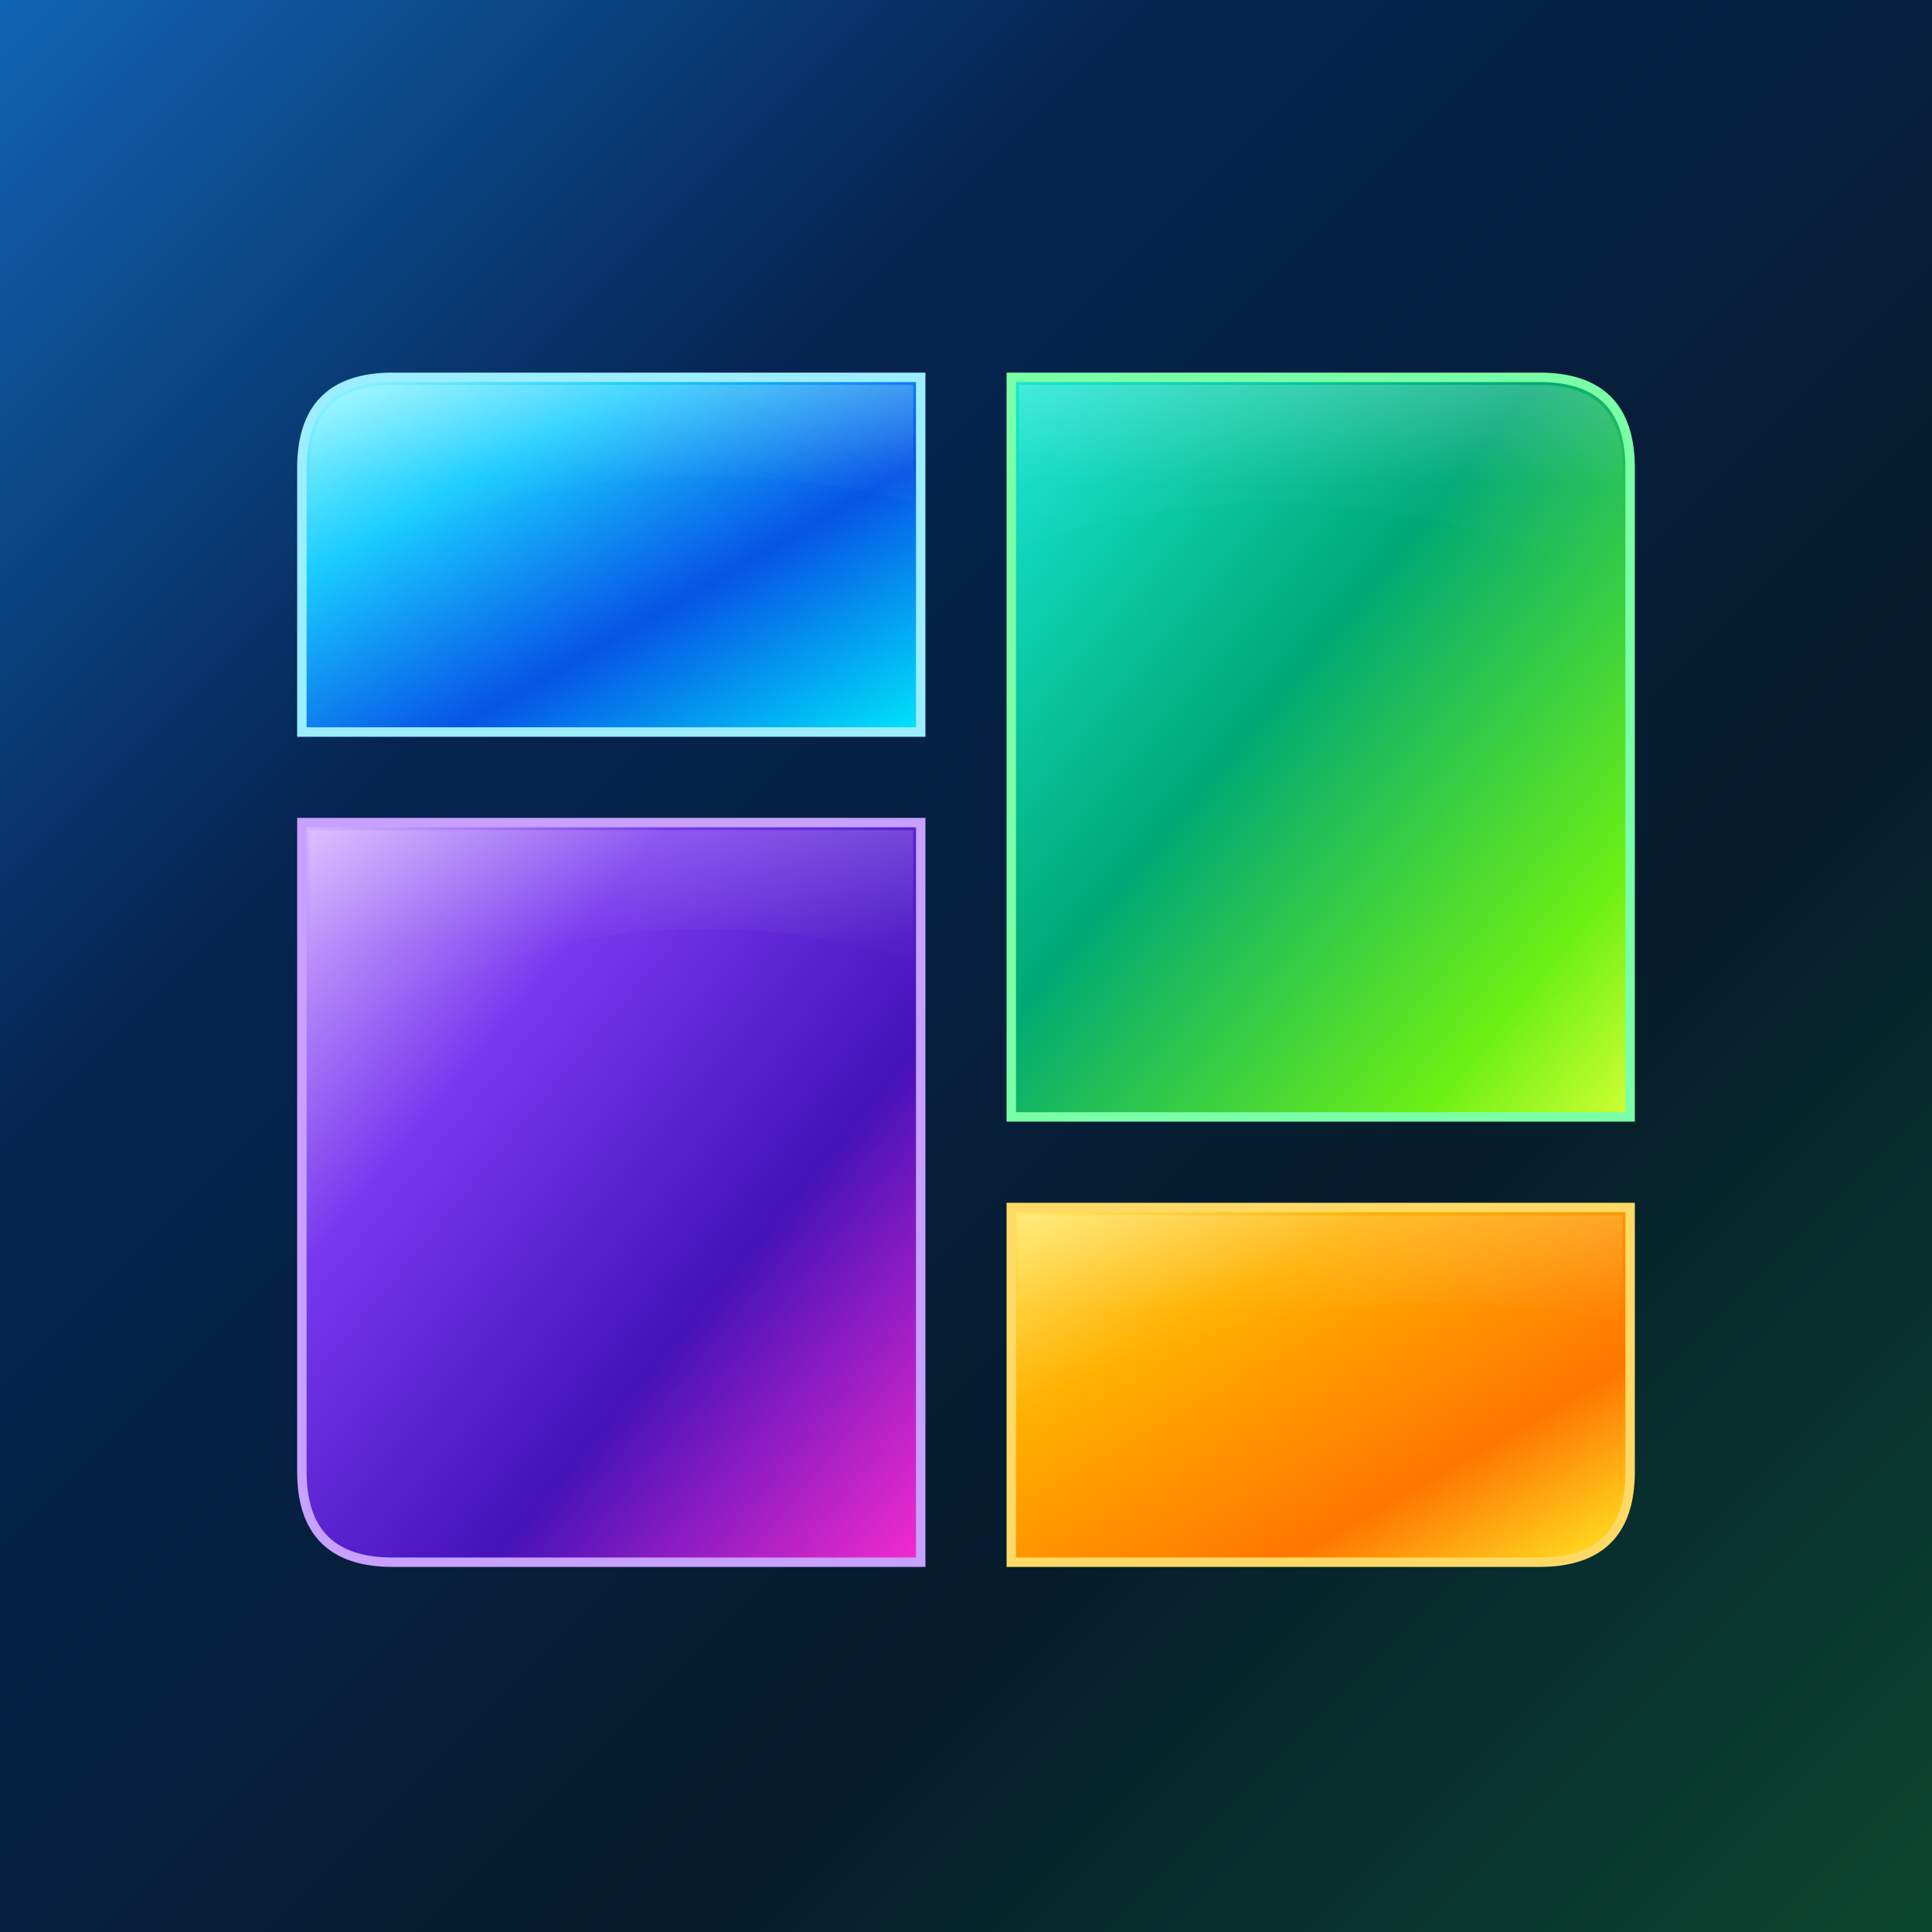
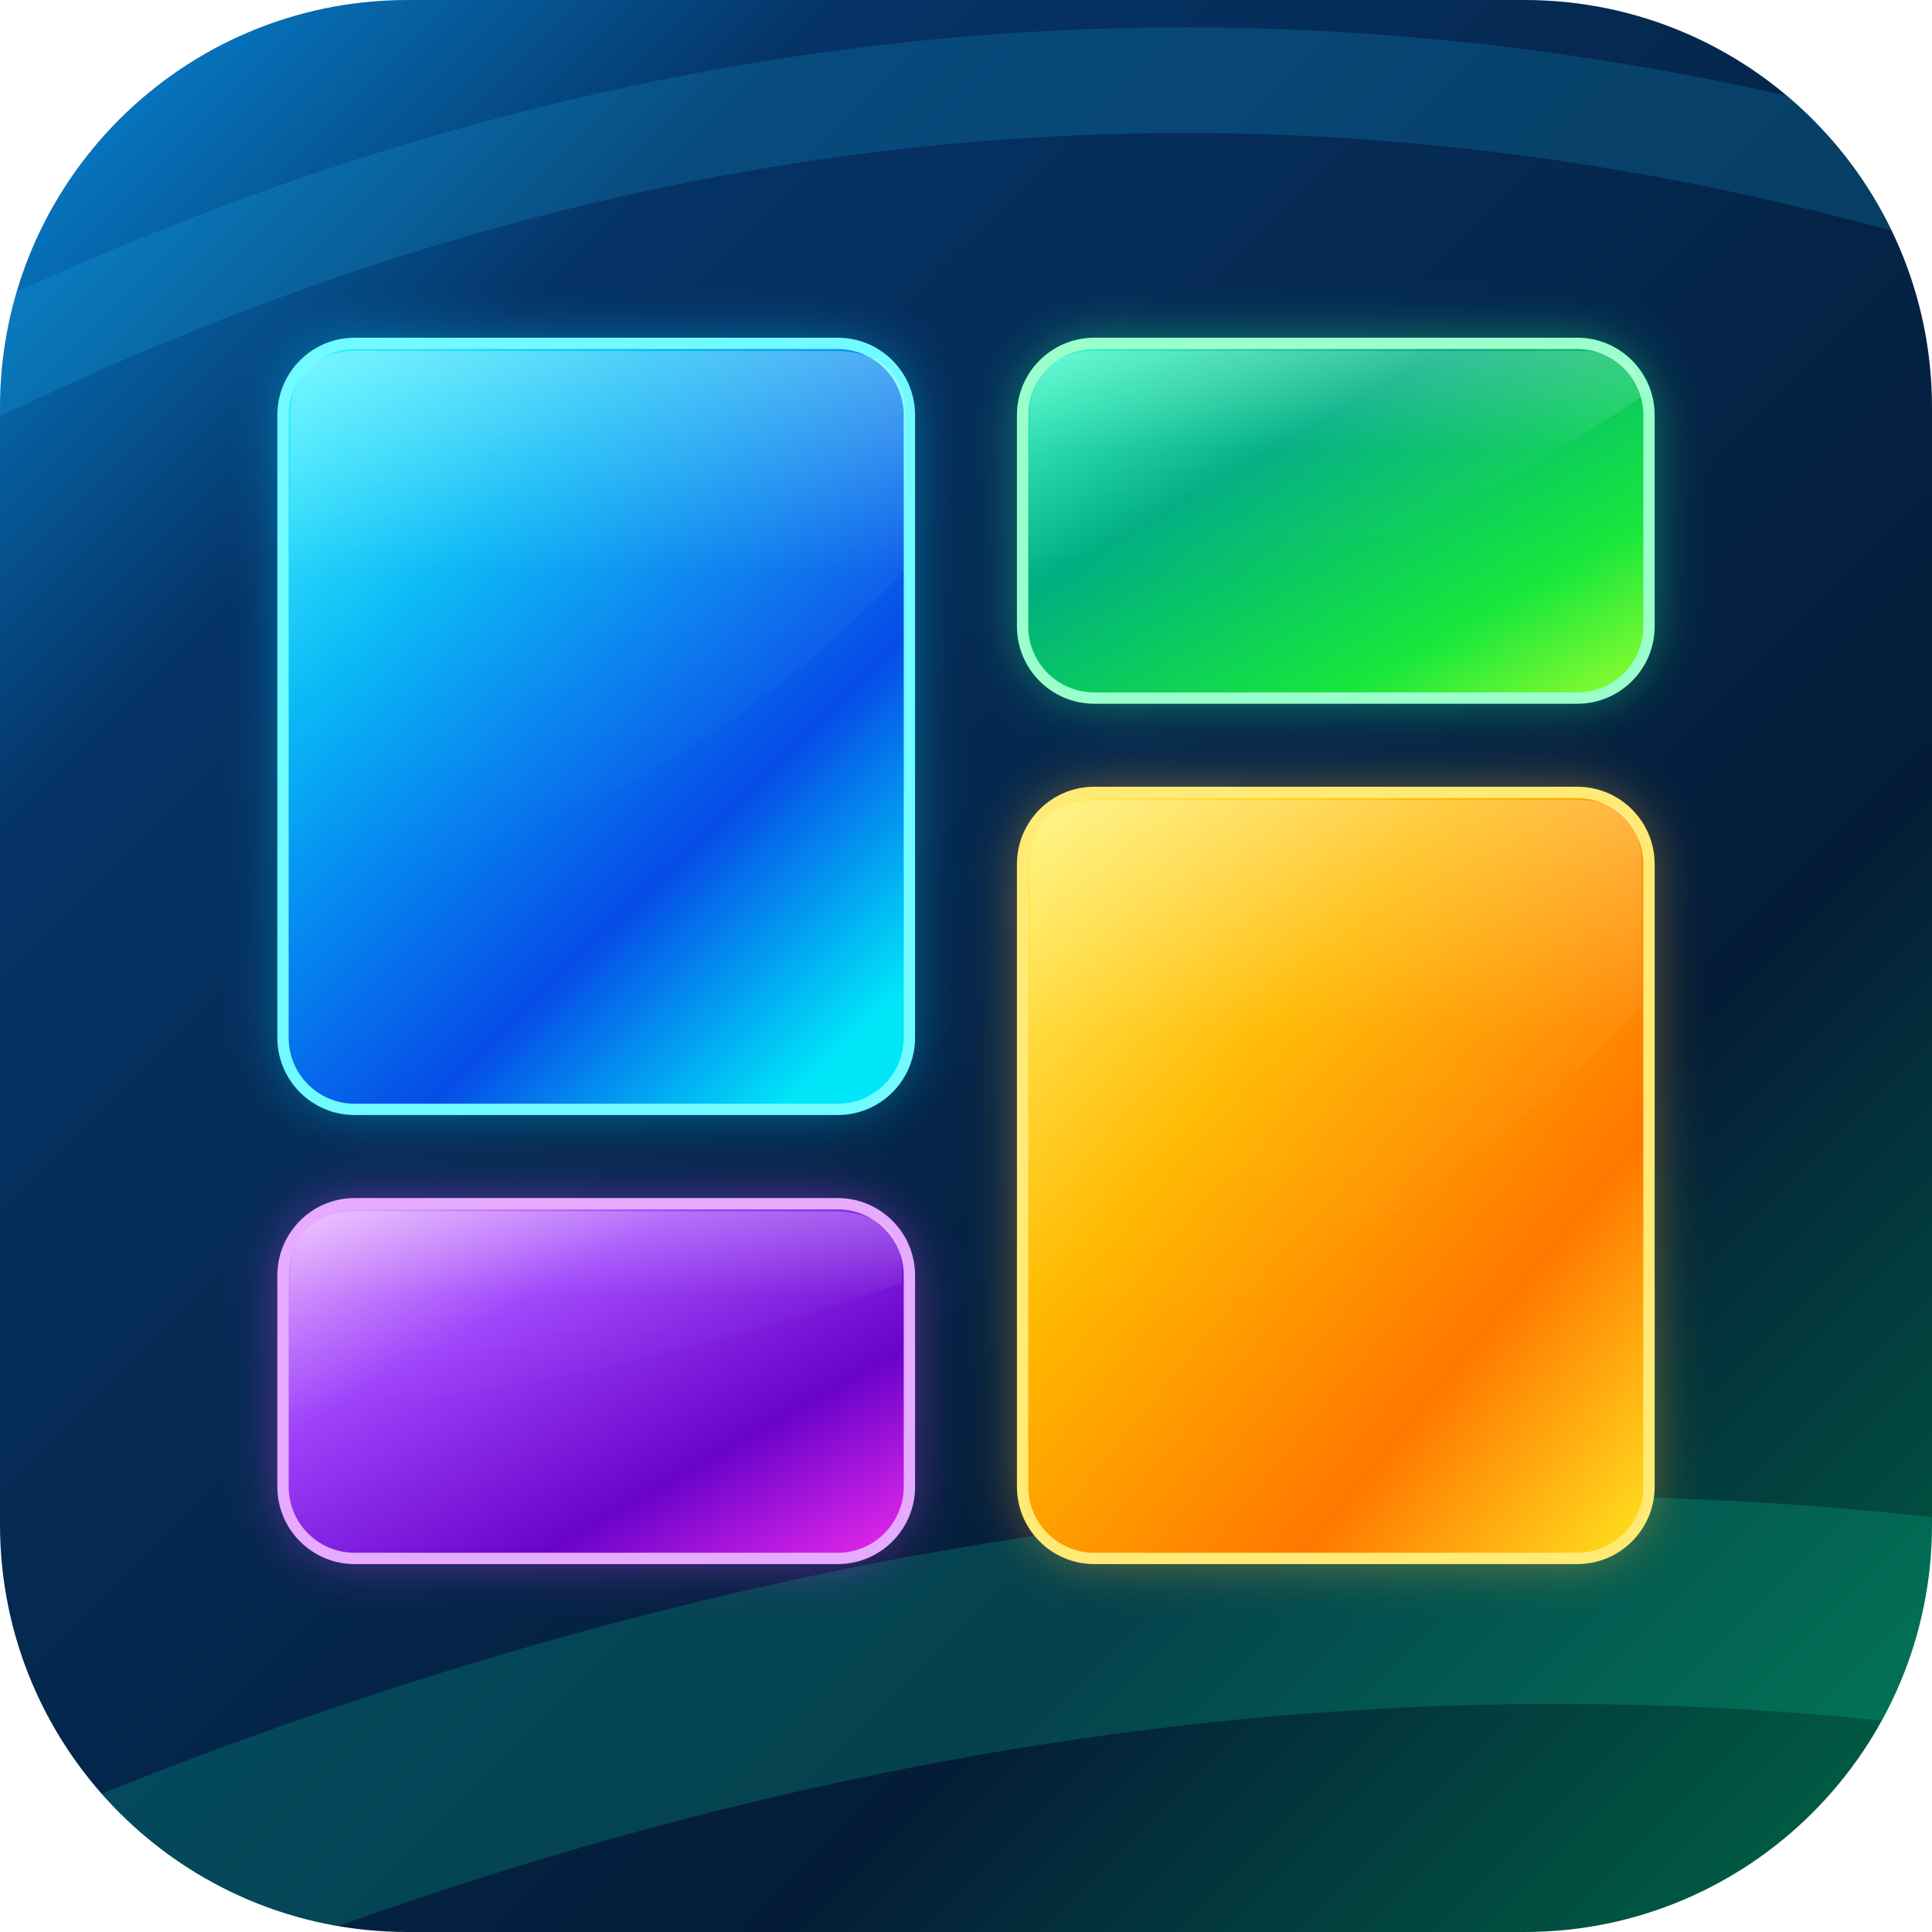
<svg xmlns="http://www.w3.org/2000/svg" width="512" height="512" viewBox="0 0 512 512">
  <defs>
-     <linearGradient id="base" x1="0" y1="0" x2="1" y2="1">
-       <stop stop-color="#1165B5" />
-       <stop offset=".3" stop-color="#052451" />
-       <stop offset=".67" stop-color="#061B2B" />
-       <stop offset="1" stop-color="#0B482F" />
+     <linearGradient id="bg" x1="0" y1="0" x2="1" y2="1">
+       <stop stop-color="#078fe1" />
+       <stop offset=".22" stop-color="#053366" />
+       <stop offset=".7" stop-color="#041c37" />
+       <stop offset="1" stop-color="#006a46" />
    </linearGradient>
-     <linearGradient id="blue" x1="0" y1="0" x2="1" y2="1">
-       <stop stop-color="#9BFBFF" />
-       <stop offset=".28" stop-color="#1ACDFF" />
-       <stop offset=".62" stop-color="#0754E5" />
-       <stop offset="1" stop-color="#00E5FA" />
+     <linearGradient id="b" x1="0" y1="0" x2=".8" y2="1">
+       <stop stop-color="#42faff" />
+       <stop offset=".3" stop-color="#05b8f6" />
+       <stop offset=".72" stop-color="#064ce7" />
+       <stop offset="1" stop-color="#00e7f9" />
    </linearGradient>
-     <linearGradient id="green" x1="0" y1="0" x2="1" y2="1">
-       <stop stop-color="#17E8D6" />
-       <stop offset=".43" stop-color="#00A975" />
-       <stop offset=".83" stop-color="#6DF014" />
-       <stop offset="1" stop-color="#D1FF34" />
+     <linearGradient id="g" x1="0" y1="0" x2="1" y2="1">
+       <stop stop-color="#46ffcf" />
+       <stop offset=".35" stop-color="#00ae82" />
+       <stop offset=".75" stop-color="#17e73c" />
+       <stop offset="1" stop-color="#98ff2d" />
    </linearGradient>
-     <linearGradient id="purple" x1="0" y1="0" x2="1" y2="1">
-       <stop stop-color="#DAB7FF" />
-       <stop offset=".3" stop-color="#7839EE" />
-       <stop offset=".65" stop-color="#4512B9" />
-       <stop offset="1" stop-color="#F52BCE" />
+     <linearGradient id="p" x1="0" y1="0" x2="1" y2="1">
+       <stop stop-color="#efbbff" />
+       <stop offset=".33" stop-color="#9d42fa" />
+       <stop offset=".7" stop-color="#6903ca" />
+       <stop offset="1" stop-color="#f02aee" />
    </linearGradient>
-     <linearGradient id="orange" x1="0" y1="0" x2="1" y2="1">
-       <stop stop-color="#FFEA68" />
-       <stop offset=".3" stop-color="#FFB100" />
-       <stop offset=".72" stop-color="#FF7600" />
-       <stop offset="1" stop-color="#FFE925" />
+     <linearGradient id="o" x1="0" y1="0" x2="1" y2="1">
+       <stop stop-color="#fff568" />
+       <stop offset=".35" stop-color="#ffb900" />
+       <stop offset=".72" stop-color="#ff7700" />
+       <stop offset="1" stop-color="#ffe521" />
    </linearGradient>
    <linearGradient id="shine" x1="0" y1="0" x2="0" y2="1">
-       <stop stop-color="#FFFFFF" stop-opacity=".55" />
-       <stop offset=".5" stop-color="#FFFFFF" stop-opacity=".06" />
-       <stop offset="1" stop-color="#FFFFFF" stop-opacity="0" />
+       <stop stop-color="#ffffff" stop-opacity=".65" />
+       <stop offset=".42" stop-color="#ffffff" stop-opacity=".08" />
+       <stop offset="1" stop-color="#ffffff" stop-opacity="0" />
    </linearGradient>
+     <filter id="shadow" x="-30%" y="-30%" width="160%" height="160%">
+       <feGaussianBlur stdDeviation="7" />
+     </filter>
+     <clipPath id="round">
+       <rect width="512" height="512" rx="108" />
+     </clipPath>
  </defs>
-   <rect width="512" height="512" fill="url(#base)" />
-   <path d="M104 100H244V194H80V124Q80 100 104 100Z" fill="url(#blue)" stroke="#9CEEFF" stroke-width="2.5" />
-   <path d="M268 100H408Q432 100 432 124V296H268Z" fill="url(#green)" stroke="#7AFFA6" stroke-width="2.5" />
-   <path d="M80 218H244V414H104Q80 414 80 390Z" fill="url(#purple)" stroke="#C8A0FF" stroke-width="2.5" />
-   <path d="M268 320H432V390Q432 414 408 414H268Z" fill="url(#orange)" stroke="#FFD965" stroke-width="2.5" />
-   <path d="M104 102H242V133Q161 113 82 151V124Q82 102 104 102Z" fill="url(#shine)" opacity=".4" />
-   <path d="M270 102H408Q430 102 430 124V155Q348 117 270 145Z" fill="url(#shine)" opacity=".35" />
-   <path d="M82 220H242V254Q155 230 82 279Z" fill="url(#shine)" opacity=".3" />
-   <path d="M270 322H430V350Q348 334 270 371Z" fill="url(#shine)" opacity=".3" />
+   <g clip-path="url(#round)">
+     <rect width="512" height="512" fill="url(#bg)" />
+     <path d="M-40 115Q240-35 530 55" fill="none" stroke="#19caff" stroke-opacity=".16" stroke-width="28" />
+     <path d="M-30 530Q270 390 550 435" fill="none" stroke="#06ecb0" stroke-opacity=".18" stroke-width="55" />
+     <g opacity=".48" filter="url(#shadow)">
+       <rect x="75" y="91" width="166" height="203" rx="20" fill="#00caff" />
+       <rect x="271" y="91" width="166" height="94" rx="20" fill="#24ff90" />
+       <rect x="75" y="319" width="166" height="94" rx="20" fill="#db40ff" />
+       <rect x="271" y="210" width="166" height="203" rx="20" fill="#ffb526" />
+     </g>
+     <rect x="75" y="91" width="166" height="203" rx="19" fill="url(#b)" stroke="#71faff" stroke-width="3" />
+     <rect x="271" y="91" width="166" height="94" rx="19" fill="url(#g)" stroke="#9bffcc" stroke-width="3" />
+     <rect x="75" y="319" width="166" height="94" rx="19" fill="url(#p)" stroke="#e6aaff" stroke-width="3" />
+     <rect x="271" y="210" width="166" height="203" rx="19" fill="url(#o)" stroke="#ffea76" stroke-width="3" />
+     <path d="M76 233Q167 227 240 151V111Q240 93 221 93H95Q77 93 77 111Z" fill="url(#shine)" opacity=".45" />
+     <path d="M273 155Q353 162 435 105Q435 93 418 93H291Q273 93 273 111Z" fill="url(#shine)" opacity=".32" />
+     <path d="M77 375Q162 367 239 340V337Q239 321 220 321H95Q77 321 77 339Z" fill="url(#shine)" opacity=".38" />
+     <path d="M273 359Q352 350 435 267V229Q435 212 418 212H291Q273 212 273 230Z" fill="url(#shine)" opacity=".4" />
+   </g>
</svg>
